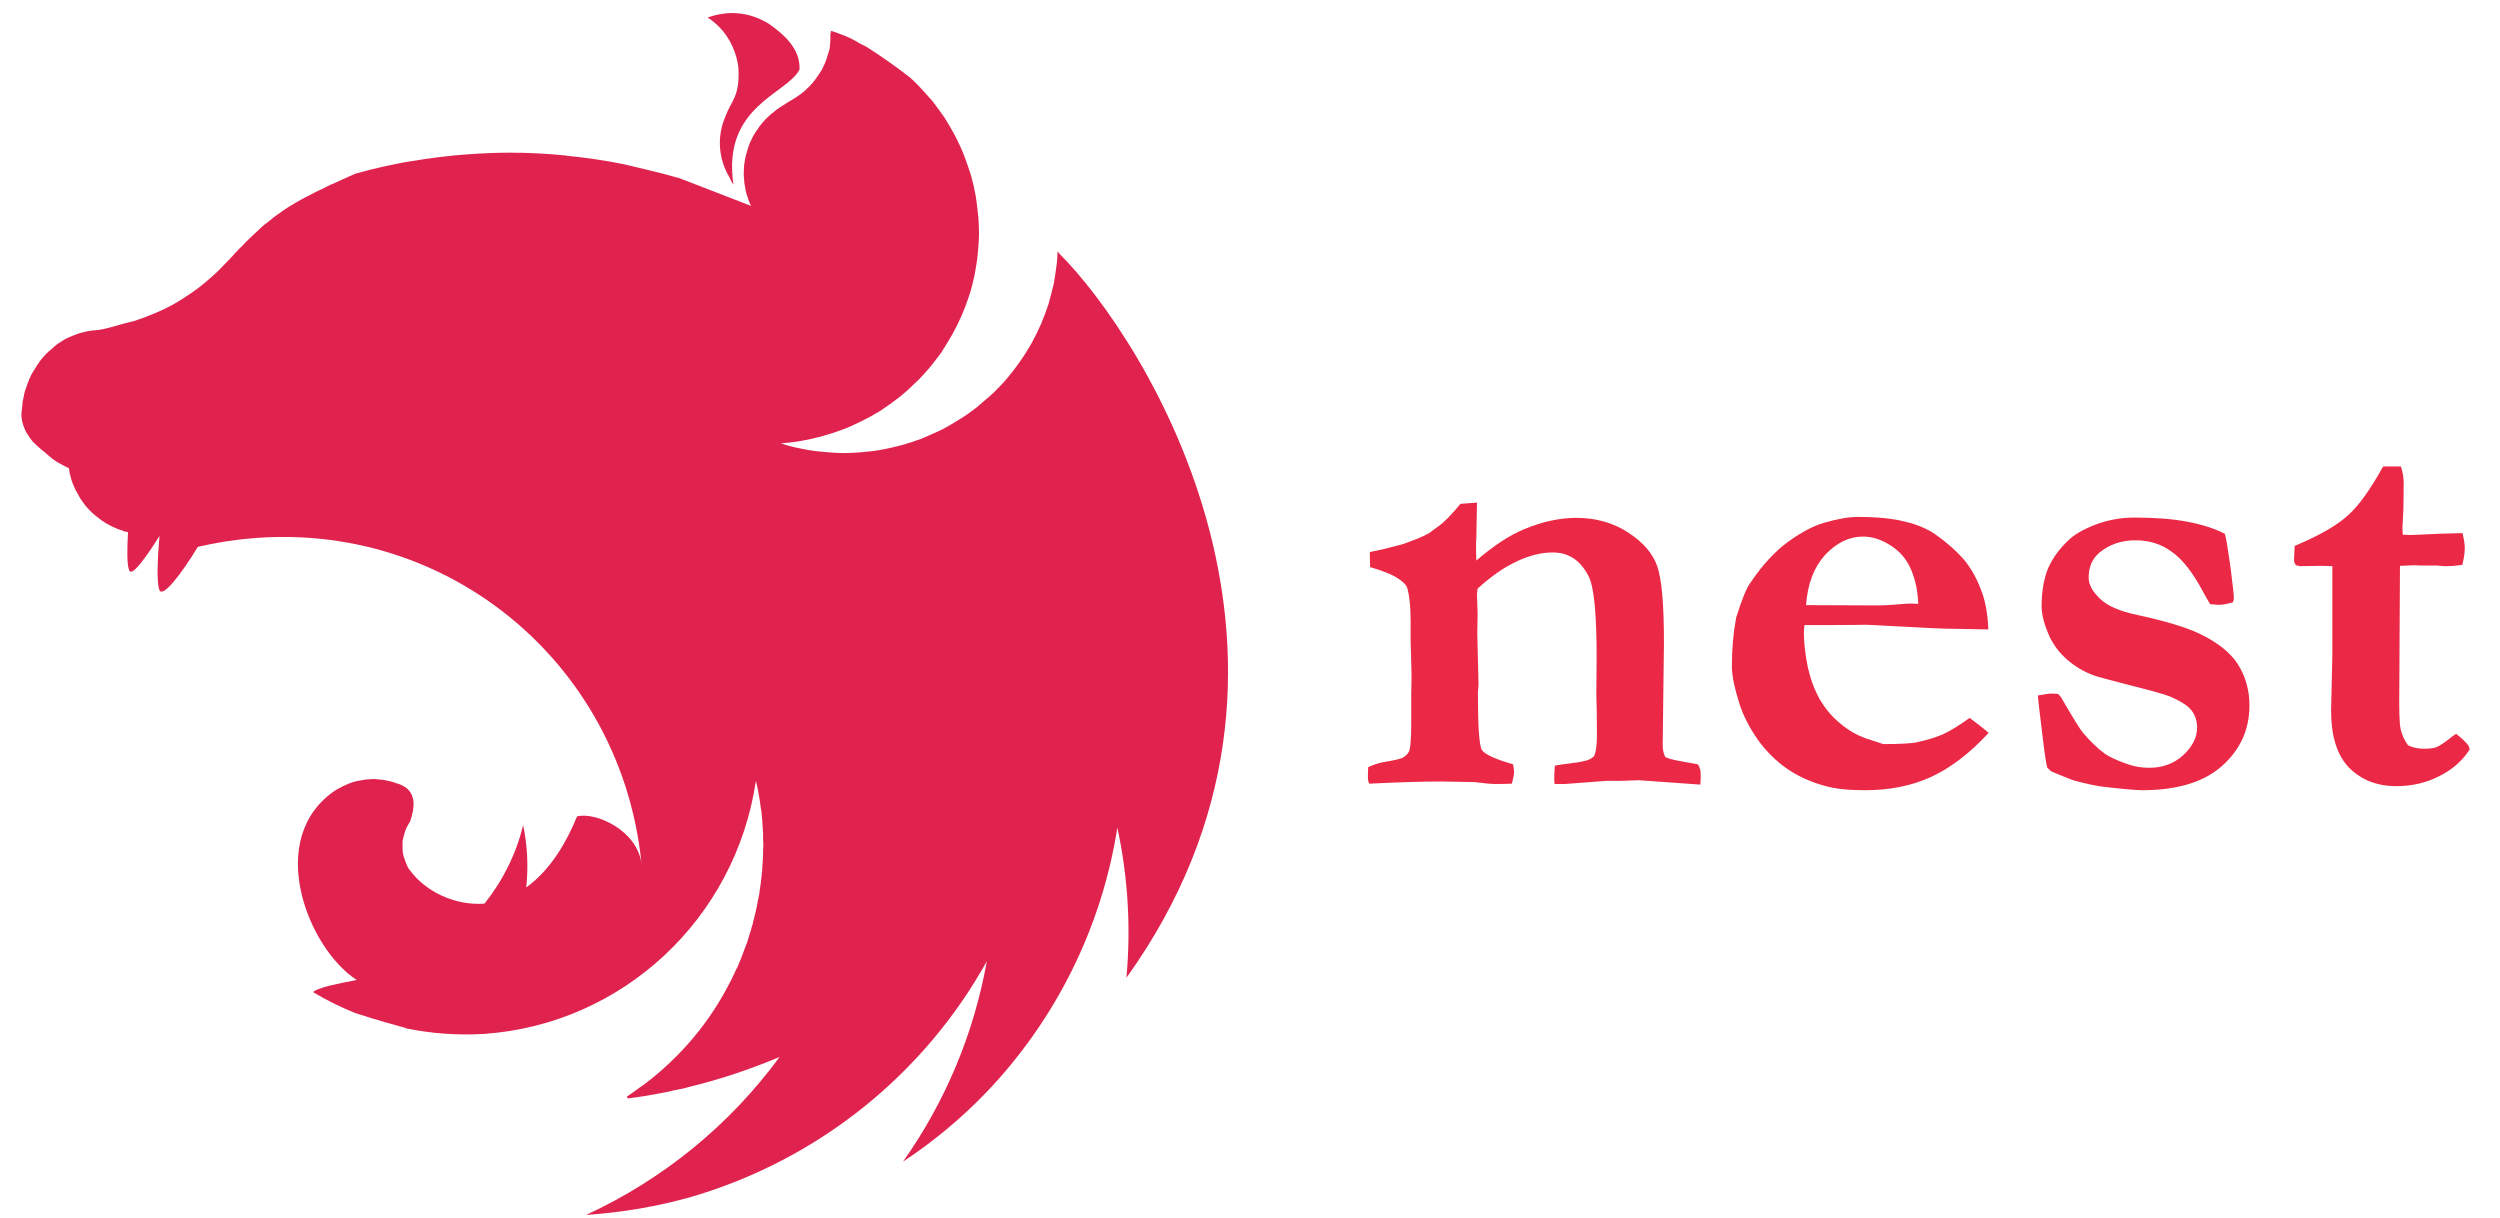
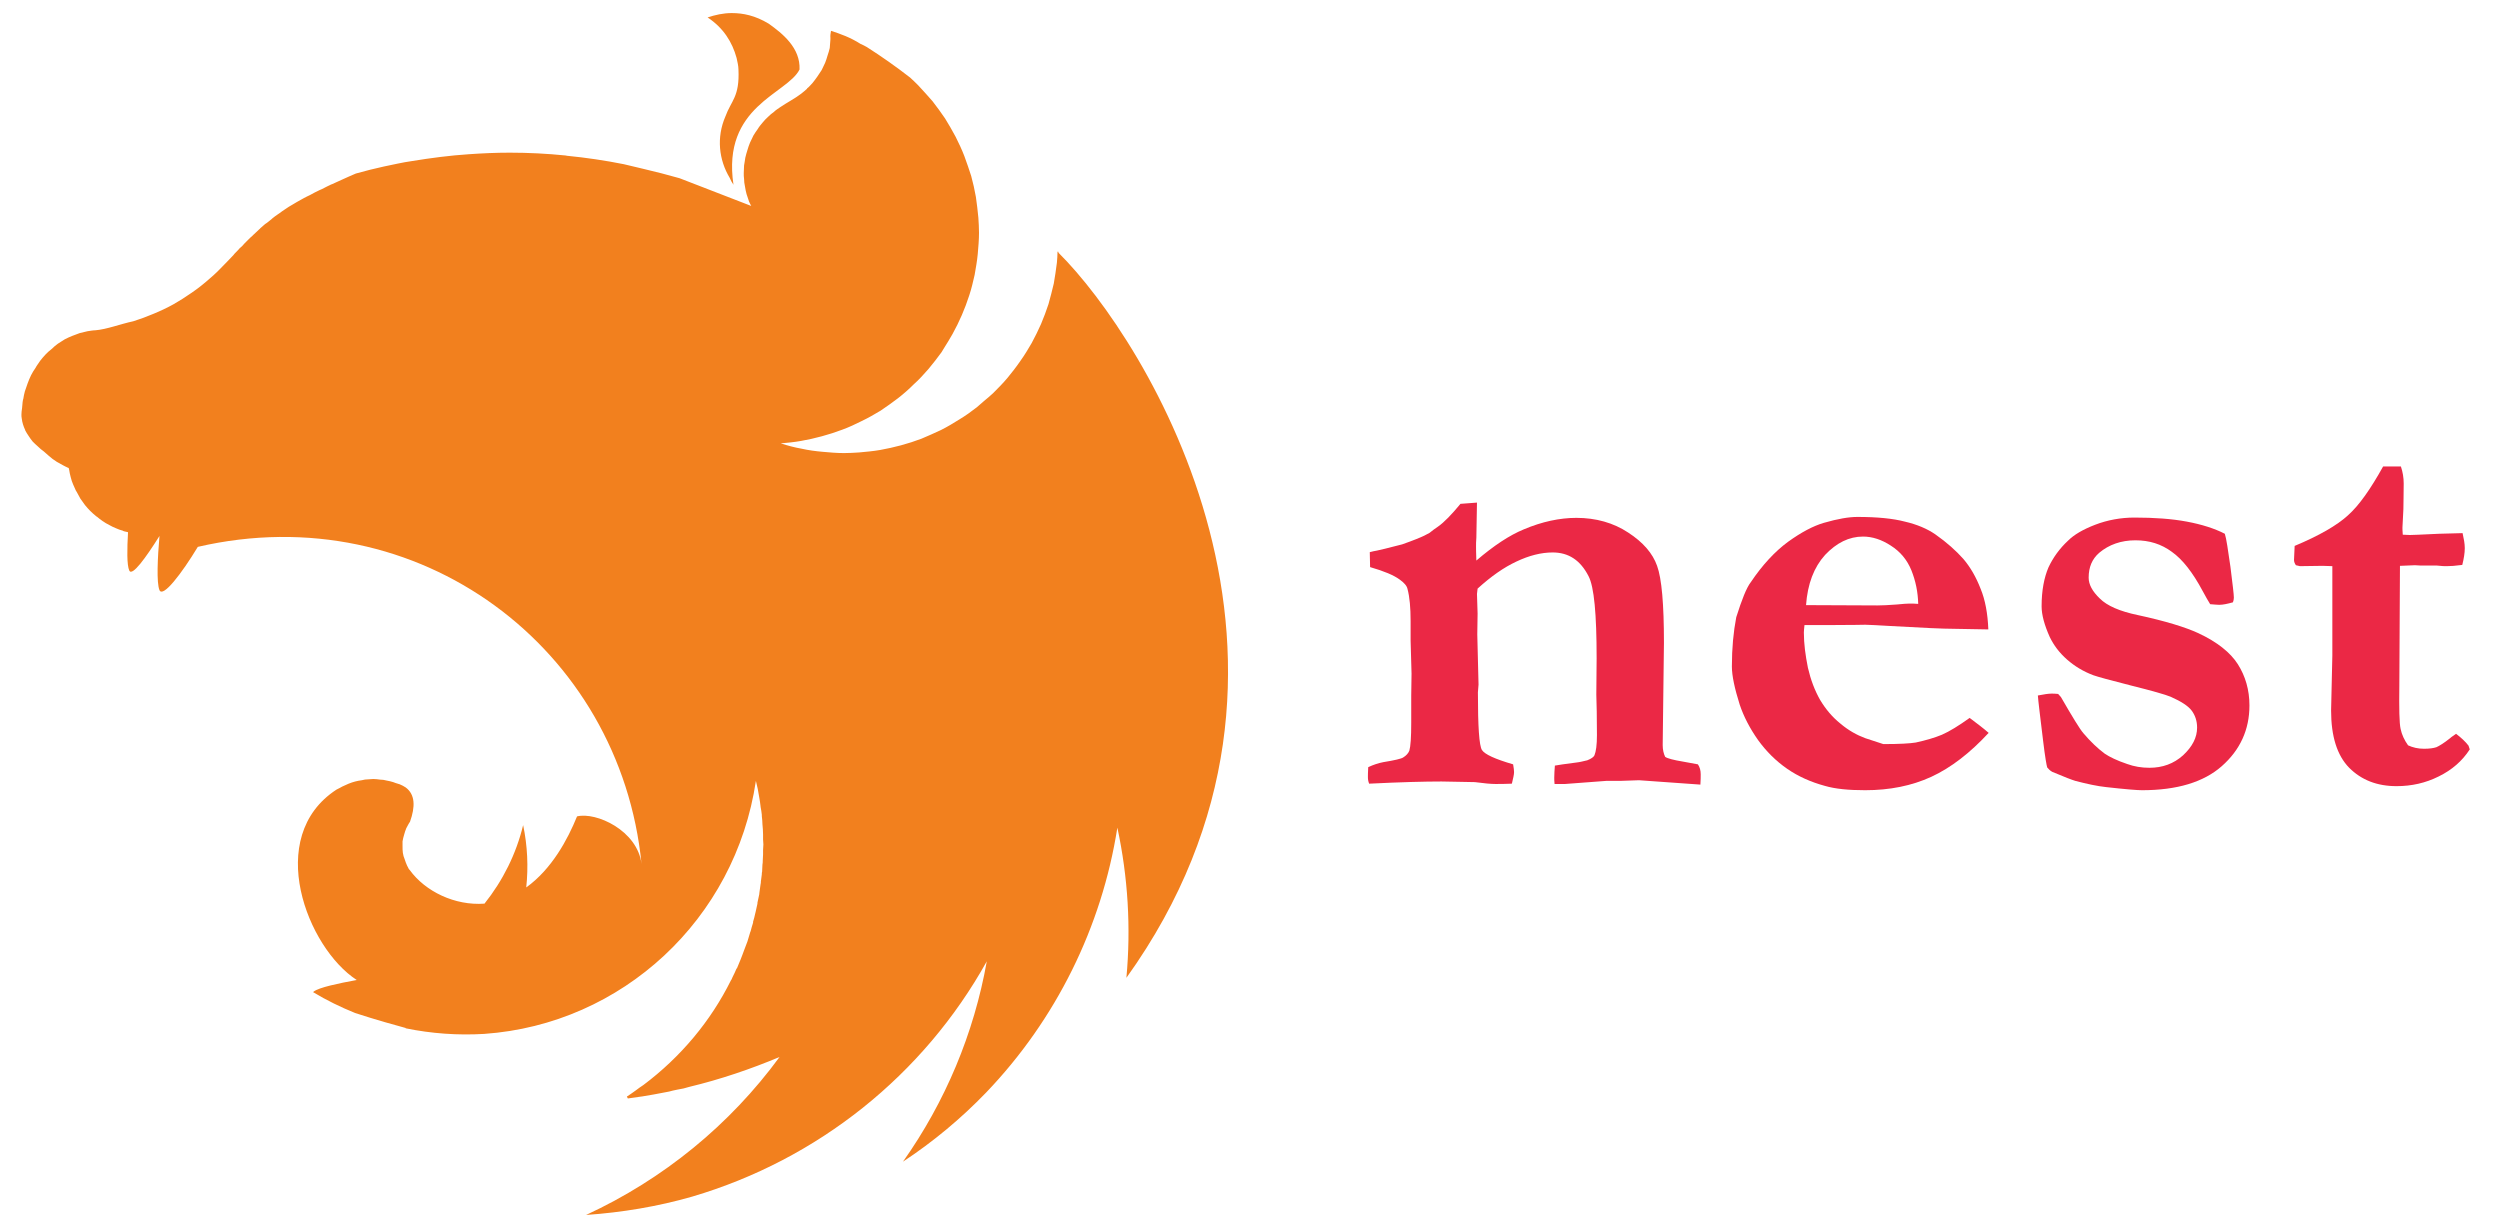
<svg xmlns="http://www.w3.org/2000/svg" id="svg8" width="1983" height="966" version="1.1" viewBox="0 0 524.669 255.588">
  <g id="layer1" transform="translate(0,-41.41248)">
-     <path style="fill:#e0234e;fill-opacity:1;fill-rule:evenodd;stroke:none;stroke-width:.817" id="path818" d="m 153.605,44.155 c -1.831,0 -3.531,0.392 -5.101,0.916 3.335,2.223 5.166,5.166 6.082,8.501 0.066,0.458 0.196,0.785 0.262,1.243 0.066,0.392 0.131,0.785 0.131,1.177 0.262,5.755 -1.504,6.474 -2.747,9.875 -1.896,4.382 -1.373,9.09 0.916,12.883 0.196,0.458 0.458,0.981 0.785,1.439 -2.485,-16.545 11.313,-19.03 13.864,-24.196 0.196,-4.512 -3.531,-7.521 -6.474,-9.613 -2.812,-1.7 -5.362,-2.223 -7.717,-2.223 z m 20.796,3.728 c -0.262,1.504 -0.066,1.112 -0.131,1.896 -0.066,0.523 -0.066,1.177 -0.131,1.7 -0.131,0.523 -0.262,1.046 -0.458,1.57 -0.131,0.523 -0.327,1.046 -0.523,1.569 -0.262,0.523 -0.458,0.981 -0.719,1.504 -0.196,0.262 -0.327,0.523 -0.523,0.785 -0.131,0.196 -0.262,0.392 -0.392,0.589 -0.327,0.458 -0.654,0.916 -0.981,1.308 -0.392,0.392 -0.719,0.85 -1.177,1.177 0,0.065 0,0.065 0,0.065 -0.392,0.327 -0.785,0.719 -1.242,1.046 -1.373,1.046 -2.943,1.831 -4.382,2.812 -0.458,0.327 -0.916,0.589 -1.308,0.981 -0.458,0.327 -0.85,0.654 -1.242,1.046 -0.458,0.392 -0.785,0.785 -1.177,1.243 -0.327,0.392 -0.719,0.85 -0.981,1.308 -0.327,0.458 -0.654,0.916 -0.916,1.373 -0.262,0.523 -0.458,0.981 -0.719,1.504 -0.196,0.523 -0.392,0.981 -0.523,1.504 -0.196,0.589 -0.327,1.112 -0.458,1.635 -0.066,0.262 -0.066,0.589 -0.131,0.85 -0.066,0.262 -0.066,0.523 -0.131,0.785 0,0.523 -0.066,1.112 -0.066,1.635 0,0.392 0,0.785 0.066,1.177 0,0.523 0.066,1.046 0.196,1.635 0.066,0.523 0.196,1.046 0.327,1.57 0.196,0.523 0.327,1.046 0.523,1.569 0.131,0.327 0.327,0.654 0.458,0.916 l -15.041,-5.82 c -2.55,-0.719 -5.035,-1.373 -7.586,-1.962 -1.373,-0.327 -2.747,-0.654 -4.12,-0.981 -3.924,-0.785 -7.913,-1.373 -11.902,-1.766 -0.131,0 -0.196,-0.065 -0.327,-0.065 -3.924,-0.392 -7.782,-0.589 -11.706,-0.589 -2.877,0 -5.755,0.131 -8.567,0.327 -3.989,0.262 -7.978,0.785 -11.967,1.439 -0.981,0.131 -1.962,0.327 -2.943,0.523 -2.027,0.392 -3.989,0.85 -5.886,1.308 -0.981,0.262 -1.962,0.523 -2.943,0.785 -0.981,0.392 -1.896,0.85 -2.812,1.243 -0.719,0.327 -1.439,0.654 -2.158,0.981 -0.131,0.065 -0.262,0.065 -0.327,0.131 -0.654,0.327 -1.243,0.589 -1.831,0.916 -0.196,0.065 -0.327,0.131 -0.458,0.196 -0.719,0.327 -1.439,0.719 -2.027,1.046 -0.458,0.196 -0.916,0.458 -1.308,0.654 -0.196,0.131 -0.458,0.262 -0.589,0.327 -0.589,0.327 -1.177,0.654 -1.7,0.981 -0.589,0.327 -1.112,0.654 -1.57,0.981 -0.458,0.327 -0.916,0.589 -1.308,0.916 -0.066,0.065 -0.131,0.065 -0.196,0.131 -0.392,0.262 -0.85,0.589 -1.243,0.916 0,0 -0.066,0.065 -0.131,0.131 -0.327,0.262 -0.654,0.523 -0.981,0.785 -0.131,0.065 -0.262,0.196 -0.392,0.262 -0.327,0.262 -0.654,0.589 -0.981,0.85 -0.066,0.131 -0.196,0.196 -0.262,0.262 -0.392,0.392 -0.785,0.719 -1.177,1.112 -0.066,0 -0.066,0.065 -0.131,0.131 -0.392,0.327 -0.785,0.719 -1.177,1.112 -0.066,0.065 -0.066,0.131 -0.131,0.131 -0.327,0.327 -0.654,0.654 -0.981,1.046 -0.131,0.131 -0.327,0.262 -0.458,0.392 -0.327,0.392 -0.719,0.785 -1.112,1.177 -0.066,0.131 -0.196,0.196 -0.262,0.327 -0.523,0.523 -0.981,1.046 -1.504,1.57 -0.066,0.065 -0.131,0.131 -0.196,0.196 -1.046,1.112 -2.158,2.223 -3.335,3.204 -1.177,1.046 -2.42,2.027 -3.662,2.877 -1.308,0.916 -2.55,1.7 -3.924,2.485 -1.308,0.719 -2.681,1.373 -4.12,1.962 -1.373,0.589 -2.812,1.112 -4.251,1.569 -2.747,0.589 -5.559,1.7 -7.978,1.896 -0.523,0 -1.112,0.131 -1.635,0.196 -0.589,0.131 -1.112,0.262 -1.635,0.392 -0.523,0.196 -1.046,0.392 -1.57,0.589 -0.523,0.196 -1.046,0.458 -1.569,0.719 -0.458,0.327 -0.981,0.589 -1.439,0.916 -0.458,0.327 -0.916,0.719 -1.308,1.112 -0.458,0.327 -0.916,0.785 -1.308,1.177 -0.392,0.458 -0.785,0.85 -1.112,1.308 -0.327,0.523 -0.719,0.981 -0.981,1.504 -0.327,0.458 -0.654,0.981 -0.916,1.504 -0.262,0.589 -0.523,1.112 -0.719,1.7 -0.196,0.523 -0.392,1.112 -0.589,1.7 -0.131,0.523 -0.262,1.046 -0.327,1.569 0,0.066 -0.065,0.131 -0.065,0.196 -0.131,0.589 -0.131,1.373 -0.196,1.766 -0.065,0.458 -0.131,0.85 -0.131,1.308 0,0.262 0,0.589 0.065,0.85 0.065,0.458 0.131,0.85 0.262,1.243 0.131,0.392 0.262,0.785 0.458,1.177 0,0.066 0,0.066 0,0.066 0.196,0.392 0.458,0.785 0.719,1.177 0.262,0.392 0.523,0.785 0.85,1.177 0.327,0.327 0.719,0.719 1.112,1.046 0.392,0.392 0.785,0.719 1.243,1.046 1.57,1.373 1.962,1.831 3.989,2.877 0.327,0.196 0.654,0.327 1.046,0.523 0.066,0 0.131,0.066 0.196,0.066 0,0.131 0,0.196 0.066,0.327 0.066,0.523 0.196,1.046 0.327,1.569 0.131,0.589 0.327,1.112 0.523,1.57 0.196,0.392 0.327,0.785 0.523,1.177 0.066,0.131 0.131,0.262 0.196,0.327 0.262,0.523 0.523,0.981 0.785,1.439 0.327,0.458 0.654,0.916 0.981,1.373 0.327,0.392 0.719,0.85 1.112,1.242 0.392,0.392 0.785,0.719 1.243,1.112 0,0 0.066,0.066 0.131,0.066 0.392,0.327 0.785,0.654 1.177,0.916 0.458,0.327 0.916,0.589 1.439,0.85 0.458,0.262 0.981,0.523 1.504,0.719 0.392,0.196 0.85,0.327 1.308,0.458 0.066,0.066 0.131,0.066 0.262,0.131 0.262,0.066 0.589,0.131 0.85,0.196 -0.196,3.531 -0.262,6.867 0.262,8.044 0.589,1.308 3.466,-2.681 6.343,-7.259 -0.392,4.512 -0.654,9.809 0,11.379 0.719,1.635 4.643,-3.466 8.044,-9.09 46.366,-10.725 88.677,21.319 93.124,66.573 -0.85,-7.063 -9.548,-10.986 -13.537,-10.006 -1.962,4.839 -5.297,11.052 -10.66,14.91 0.458,-4.316 0.262,-8.763 -0.654,-13.079 -1.439,6.016 -4.251,11.64 -8.109,16.48 v 0 c -6.213,0.458 -12.425,-2.55 -15.695,-7.063 -0.262,-0.196 -0.327,-0.589 -0.523,-0.85 -0.196,-0.458 -0.392,-0.916 -0.523,-1.373 -0.196,-0.458 -0.327,-0.916 -0.392,-1.373 -0.066,-0.458 -0.066,-0.916 -0.066,-1.439 0,-0.327 0,-0.654 0,-0.981 0.066,-0.458 0.196,-0.916 0.327,-1.373 0.131,-0.458 0.262,-0.916 0.458,-1.373 0.262,-0.458 0.458,-0.916 0.785,-1.373 1.112,-3.139 1.112,-5.689 -0.916,-7.194 -0.392,-0.262 -0.785,-0.458 -1.243,-0.654 -0.262,-0.066 -0.589,-0.196 -0.85,-0.262 -0.196,-0.066 -0.327,-0.131 -0.523,-0.196 -0.458,-0.131 -0.916,-0.262 -1.373,-0.327 -0.458,-0.131 -0.916,-0.196 -1.373,-0.196 -0.458,-0.066 -0.981,-0.131 -1.439,-0.131 -0.327,0 -0.654,0.066 -0.981,0.066 -0.523,0 -0.981,0.066 -1.439,0.196 -0.458,0.066 -0.916,0.131 -1.373,0.262 -0.458,0.131 -0.916,0.262 -1.373,0.458 -0.458,0.196 -0.85,0.392 -1.308,0.589 -0.392,0.196 -0.785,0.458 -1.243,0.654 -15.237,9.94 -6.147,33.221 4.251,39.957 -3.924,0.719 -7.913,1.57 -9.025,2.42 -0.066,0.066 -0.131,0.131 -0.131,0.131 2.812,1.7 5.755,3.139 8.828,4.381 4.185,1.373 8.632,2.616 10.594,3.139 0,0 0,0.066 0,0.066 5.428,1.112 10.921,1.504 16.48,1.177 28.97,-2.027 52.709,-24.066 57.025,-53.101 0.131,0.589 0.262,1.112 0.392,1.7 v 0 c 0.196,1.177 0.458,2.42 0.589,3.662 0,0 0,0 0,0.066 0.131,0.589 0.196,1.177 0.262,1.7 0,0.131 0,0.196 0,0.262 0.066,0.589 0.131,1.177 0.131,1.7 0.066,0.719 0.131,1.439 0.131,2.158 0,0.327 0,0.654 0,1.046 0,0.327 0.066,0.719 0.066,1.046 0,0.392 -0.066,0.785 -0.066,1.177 0,0.327 0,0.654 0,0.916 0,0.458 -0.066,0.85 -0.066,1.308 0,0.262 0,0.523 -0.066,0.85 0,0.458 -0.066,0.916 -0.066,1.439 -0.066,0.196 -0.066,0.392 -0.066,0.589 -0.066,0.523 -0.131,0.981 -0.196,1.504 0,0.196 0,0.392 -0.066,0.589 -0.066,0.654 -0.196,1.243 -0.262,1.896 0,0 0,0.066 0,0.066 v 0.066 c -0.131,0.589 -0.262,1.242 -0.392,1.831 0,0.066 0,0.131 0,0.196 -0.131,0.589 -0.262,1.177 -0.392,1.766 0,0.066 -0.066,0.196 -0.066,0.262 -0.131,0.589 -0.262,1.177 -0.458,1.766 0,0.066 0,0.131 0,0.196 -0.196,0.654 -0.392,1.242 -0.523,1.831 -0.066,0.066 -0.066,0.131 -0.066,0.131 -0.196,0.654 -0.392,1.308 -0.589,1.962 -0.262,0.654 -0.458,1.243 -0.719,1.897 -0.262,0.654 -0.458,1.308 -0.719,1.896 -0.262,0.654 -0.523,1.243 -0.785,1.896 0,0 -0.066,0 -0.066,0 -0.262,0.589 -0.523,1.243 -0.85,1.831 0,0 0,0 0,0 0,0 0,0 0,0 -0.066,0.196 -0.131,0.327 -0.196,0.458 -0.066,0.066 -0.066,0.131 -0.131,0.196 -4.251,8.567 -10.529,16.087 -18.376,21.973 v 0 c -0.523,0.327 -1.046,0.719 -1.569,1.112 0,0 0,0 0,0 -0.131,0.131 -0.327,0.196 -0.458,0.327 -0.458,0.327 -0.916,0.654 -1.439,0.981 l 0.196,0.392 h 0.066 v 0 c 0.916,-0.131 1.831,-0.262 2.747,-0.392 h 0.066 c 1.7,-0.262 3.401,-0.589 5.101,-0.916 0.458,-0.066 0.981,-0.196 1.439,-0.327 0.327,-0.066 0.589,-0.131 0.916,-0.196 0.458,-0.066 0.916,-0.196 1.373,-0.262 0.392,-0.131 0.785,-0.196 1.177,-0.327 6.54,-1.57 12.883,-3.728 18.965,-6.278 -10.398,14.191 -24.327,25.635 -40.611,33.156 7.521,-0.523 15.041,-1.766 22.3,-3.858 26.355,-7.782 48.524,-25.504 61.799,-49.374 -2.681,15.106 -8.698,29.494 -17.591,42.05 6.343,-4.185 12.164,-9.025 17.461,-14.518 14.649,-15.303 24.262,-34.725 27.532,-55.587 2.223,10.333 2.877,20.992 1.896,31.521 47.216,-65.854 3.924,-134.127 -14.191,-152.111 -0.066,-0.131 -0.131,-0.196 -0.131,-0.327 -0.066,0.065 -0.066,0.065 -0.066,0.131 0,-0.065 0,-0.065 -0.066,-0.131 0,0.785 -0.066,1.569 -0.131,2.354 -0.196,1.504 -0.392,2.943 -0.654,4.382 -0.327,1.439 -0.719,2.877 -1.112,4.316 -0.458,1.373 -0.981,2.812 -1.569,4.185 -0.589,1.308 -1.243,2.681 -1.962,3.989 -0.719,1.243 -1.504,2.55 -2.354,3.728 -0.85,1.243 -1.766,2.42 -2.681,3.531 -0.981,1.177 -2.027,2.223 -3.074,3.27 -0.654,0.589 -1.242,1.112 -1.896,1.635 -0.523,0.458 -0.981,0.85 -1.504,1.308 -1.177,0.916 -2.354,1.766 -3.662,2.55 -1.243,0.785 -2.55,1.569 -3.858,2.223 -1.373,0.654 -2.747,1.243 -4.12,1.831 -1.373,0.523 -2.812,0.981 -4.251,1.373 -1.439,0.392 -2.943,0.719 -4.381,0.981 -1.504,0.262 -3.008,0.392 -4.447,0.523 -1.046,0.066 -2.093,0.131 -3.139,0.131 -1.504,0 -3.008,-0.131 -4.447,-0.262 -1.504,-0.131 -3.008,-0.327 -4.447,-0.654 -1.504,-0.262 -2.943,-0.654 -4.382,-1.112 h -0.066 c 1.439,-0.131 2.877,-0.262 4.316,-0.523 1.504,-0.262 2.943,-0.589 4.382,-0.981 1.439,-0.392 2.877,-0.85 4.251,-1.373 1.439,-0.523 2.812,-1.177 4.12,-1.831 1.373,-0.654 2.616,-1.373 3.924,-2.158 1.243,-0.85 2.485,-1.7 3.662,-2.616 1.177,-0.916 2.289,-1.896 3.335,-2.943 1.112,-0.981 2.093,-2.093 3.074,-3.204 0.981,-1.177 1.896,-2.354 2.747,-3.531 0.131,-0.196 0.262,-0.458 0.392,-0.654 0.654,-1.046 1.308,-2.093 1.896,-3.139 0.719,-1.308 1.373,-2.616 1.962,-3.989 0.589,-1.373 1.112,-2.747 1.57,-4.185 0.458,-1.373 0.785,-2.812 1.112,-4.251 0.262,-1.504 0.523,-2.943 0.654,-4.382 0.131,-1.504 0.262,-3.008 0.262,-4.447 0,-1.046 -0.066,-2.093 -0.131,-3.139 -0.131,-1.504 -0.327,-2.943 -0.523,-4.382 -0.262,-1.504 -0.589,-2.943 -0.981,-4.382 -0.458,-1.373 -0.916,-2.812 -1.439,-4.185 -0.523,-1.373 -1.177,-2.747 -1.831,-4.055 -0.719,-1.308 -1.439,-2.616 -2.223,-3.858 -0.85,-1.243 -1.7,-2.42 -2.616,-3.597 -0.981,-1.112 -1.962,-2.223 -3.008,-3.335 -0.523,-0.523 -1.112,-1.112 -1.7,-1.635 -2.943,-2.289 -6.016,-4.447 -9.09,-6.409 -0.458,-0.262 -0.85,-0.458 -1.308,-0.654 -2.158,-1.373 -4.185,-2.093 -6.213,-2.747 z" />
+     <path style="fill:#f2801e;fill-opacity:1;fill-rule:evenodd;stroke:none;stroke-width:.817" id="path818" d="m 153.605,44.155 c -1.831,0 -3.531,0.392 -5.101,0.916 3.335,2.223 5.166,5.166 6.082,8.501 0.066,0.458 0.196,0.785 0.262,1.243 0.066,0.392 0.131,0.785 0.131,1.177 0.262,5.755 -1.504,6.474 -2.747,9.875 -1.896,4.382 -1.373,9.09 0.916,12.883 0.196,0.458 0.458,0.981 0.785,1.439 -2.485,-16.545 11.313,-19.03 13.864,-24.196 0.196,-4.512 -3.531,-7.521 -6.474,-9.613 -2.812,-1.7 -5.362,-2.223 -7.717,-2.223 z m 20.796,3.728 c -0.262,1.504 -0.066,1.112 -0.131,1.896 -0.066,0.523 -0.066,1.177 -0.131,1.7 -0.131,0.523 -0.262,1.046 -0.458,1.57 -0.131,0.523 -0.327,1.046 -0.523,1.569 -0.262,0.523 -0.458,0.981 -0.719,1.504 -0.196,0.262 -0.327,0.523 -0.523,0.785 -0.131,0.196 -0.262,0.392 -0.392,0.589 -0.327,0.458 -0.654,0.916 -0.981,1.308 -0.392,0.392 -0.719,0.85 -1.177,1.177 0,0.065 0,0.065 0,0.065 -0.392,0.327 -0.785,0.719 -1.242,1.046 -1.373,1.046 -2.943,1.831 -4.382,2.812 -0.458,0.327 -0.916,0.589 -1.308,0.981 -0.458,0.327 -0.85,0.654 -1.242,1.046 -0.458,0.392 -0.785,0.785 -1.177,1.243 -0.327,0.392 -0.719,0.85 -0.981,1.308 -0.327,0.458 -0.654,0.916 -0.916,1.373 -0.262,0.523 -0.458,0.981 -0.719,1.504 -0.196,0.523 -0.392,0.981 -0.523,1.504 -0.196,0.589 -0.327,1.112 -0.458,1.635 -0.066,0.262 -0.066,0.589 -0.131,0.85 -0.066,0.262 -0.066,0.523 -0.131,0.785 0,0.523 -0.066,1.112 -0.066,1.635 0,0.392 0,0.785 0.066,1.177 0,0.523 0.066,1.046 0.196,1.635 0.066,0.523 0.196,1.046 0.327,1.57 0.196,0.523 0.327,1.046 0.523,1.569 0.131,0.327 0.327,0.654 0.458,0.916 l -15.041,-5.82 c -2.55,-0.719 -5.035,-1.373 -7.586,-1.962 -1.373,-0.327 -2.747,-0.654 -4.12,-0.981 -3.924,-0.785 -7.913,-1.373 -11.902,-1.766 -0.131,0 -0.196,-0.065 -0.327,-0.065 -3.924,-0.392 -7.782,-0.589 -11.706,-0.589 -2.877,0 -5.755,0.131 -8.567,0.327 -3.989,0.262 -7.978,0.785 -11.967,1.439 -0.981,0.131 -1.962,0.327 -2.943,0.523 -2.027,0.392 -3.989,0.85 -5.886,1.308 -0.981,0.262 -1.962,0.523 -2.943,0.785 -0.981,0.392 -1.896,0.85 -2.812,1.243 -0.719,0.327 -1.439,0.654 -2.158,0.981 -0.131,0.065 -0.262,0.065 -0.327,0.131 -0.654,0.327 -1.243,0.589 -1.831,0.916 -0.196,0.065 -0.327,0.131 -0.458,0.196 -0.719,0.327 -1.439,0.719 -2.027,1.046 -0.458,0.196 -0.916,0.458 -1.308,0.654 -0.196,0.131 -0.458,0.262 -0.589,0.327 -0.589,0.327 -1.177,0.654 -1.7,0.981 -0.589,0.327 -1.112,0.654 -1.57,0.981 -0.458,0.327 -0.916,0.589 -1.308,0.916 -0.066,0.065 -0.131,0.065 -0.196,0.131 -0.392,0.262 -0.85,0.589 -1.243,0.916 0,0 -0.066,0.065 -0.131,0.131 -0.327,0.262 -0.654,0.523 -0.981,0.785 -0.131,0.065 -0.262,0.196 -0.392,0.262 -0.327,0.262 -0.654,0.589 -0.981,0.85 -0.066,0.131 -0.196,0.196 -0.262,0.262 -0.392,0.392 -0.785,0.719 -1.177,1.112 -0.066,0 -0.066,0.065 -0.131,0.131 -0.392,0.327 -0.785,0.719 -1.177,1.112 -0.066,0.065 -0.066,0.131 -0.131,0.131 -0.327,0.327 -0.654,0.654 -0.981,1.046 -0.131,0.131 -0.327,0.262 -0.458,0.392 -0.327,0.392 -0.719,0.785 -1.112,1.177 -0.066,0.131 -0.196,0.196 -0.262,0.327 -0.523,0.523 -0.981,1.046 -1.504,1.57 -0.066,0.065 -0.131,0.131 -0.196,0.196 -1.046,1.112 -2.158,2.223 -3.335,3.204 -1.177,1.046 -2.42,2.027 -3.662,2.877 -1.308,0.916 -2.55,1.7 -3.924,2.485 -1.308,0.719 -2.681,1.373 -4.12,1.962 -1.373,0.589 -2.812,1.112 -4.251,1.569 -2.747,0.589 -5.559,1.7 -7.978,1.896 -0.523,0 -1.112,0.131 -1.635,0.196 -0.589,0.131 -1.112,0.262 -1.635,0.392 -0.523,0.196 -1.046,0.392 -1.57,0.589 -0.523,0.196 -1.046,0.458 -1.569,0.719 -0.458,0.327 -0.981,0.589 -1.439,0.916 -0.458,0.327 -0.916,0.719 -1.308,1.112 -0.458,0.327 -0.916,0.785 -1.308,1.177 -0.392,0.458 -0.785,0.85 -1.112,1.308 -0.327,0.523 -0.719,0.981 -0.981,1.504 -0.327,0.458 -0.654,0.981 -0.916,1.504 -0.262,0.589 -0.523,1.112 -0.719,1.7 -0.196,0.523 -0.392,1.112 -0.589,1.7 -0.131,0.523 -0.262,1.046 -0.327,1.569 0,0.066 -0.065,0.131 -0.065,0.196 -0.131,0.589 -0.131,1.373 -0.196,1.766 -0.065,0.458 -0.131,0.85 -0.131,1.308 0,0.262 0,0.589 0.065,0.85 0.065,0.458 0.131,0.85 0.262,1.243 0.131,0.392 0.262,0.785 0.458,1.177 0,0.066 0,0.066 0,0.066 0.196,0.392 0.458,0.785 0.719,1.177 0.262,0.392 0.523,0.785 0.85,1.177 0.327,0.327 0.719,0.719 1.112,1.046 0.392,0.392 0.785,0.719 1.243,1.046 1.57,1.373 1.962,1.831 3.989,2.877 0.327,0.196 0.654,0.327 1.046,0.523 0.066,0 0.131,0.066 0.196,0.066 0,0.131 0,0.196 0.066,0.327 0.066,0.523 0.196,1.046 0.327,1.569 0.131,0.589 0.327,1.112 0.523,1.57 0.196,0.392 0.327,0.785 0.523,1.177 0.066,0.131 0.131,0.262 0.196,0.327 0.262,0.523 0.523,0.981 0.785,1.439 0.327,0.458 0.654,0.916 0.981,1.373 0.327,0.392 0.719,0.85 1.112,1.242 0.392,0.392 0.785,0.719 1.243,1.112 0,0 0.066,0.066 0.131,0.066 0.392,0.327 0.785,0.654 1.177,0.916 0.458,0.327 0.916,0.589 1.439,0.85 0.458,0.262 0.981,0.523 1.504,0.719 0.392,0.196 0.85,0.327 1.308,0.458 0.066,0.066 0.131,0.066 0.262,0.131 0.262,0.066 0.589,0.131 0.85,0.196 -0.196,3.531 -0.262,6.867 0.262,8.044 0.589,1.308 3.466,-2.681 6.343,-7.259 -0.392,4.512 -0.654,9.809 0,11.379 0.719,1.635 4.643,-3.466 8.044,-9.09 46.366,-10.725 88.677,21.319 93.124,66.573 -0.85,-7.063 -9.548,-10.986 -13.537,-10.006 -1.962,4.839 -5.297,11.052 -10.66,14.91 0.458,-4.316 0.262,-8.763 -0.654,-13.079 -1.439,6.016 -4.251,11.64 -8.109,16.48 v 0 c -6.213,0.458 -12.425,-2.55 -15.695,-7.063 -0.262,-0.196 -0.327,-0.589 -0.523,-0.85 -0.196,-0.458 -0.392,-0.916 -0.523,-1.373 -0.196,-0.458 -0.327,-0.916 -0.392,-1.373 -0.066,-0.458 -0.066,-0.916 -0.066,-1.439 0,-0.327 0,-0.654 0,-0.981 0.066,-0.458 0.196,-0.916 0.327,-1.373 0.131,-0.458 0.262,-0.916 0.458,-1.373 0.262,-0.458 0.458,-0.916 0.785,-1.373 1.112,-3.139 1.112,-5.689 -0.916,-7.194 -0.392,-0.262 -0.785,-0.458 -1.243,-0.654 -0.262,-0.066 -0.589,-0.196 -0.85,-0.262 -0.196,-0.066 -0.327,-0.131 -0.523,-0.196 -0.458,-0.131 -0.916,-0.262 -1.373,-0.327 -0.458,-0.131 -0.916,-0.196 -1.373,-0.196 -0.458,-0.066 -0.981,-0.131 -1.439,-0.131 -0.327,0 -0.654,0.066 -0.981,0.066 -0.523,0 -0.981,0.066 -1.439,0.196 -0.458,0.066 -0.916,0.131 -1.373,0.262 -0.458,0.131 -0.916,0.262 -1.373,0.458 -0.458,0.196 -0.85,0.392 -1.308,0.589 -0.392,0.196 -0.785,0.458 -1.243,0.654 -15.237,9.94 -6.147,33.221 4.251,39.957 -3.924,0.719 -7.913,1.57 -9.025,2.42 -0.066,0.066 -0.131,0.131 -0.131,0.131 2.812,1.7 5.755,3.139 8.828,4.381 4.185,1.373 8.632,2.616 10.594,3.139 0,0 0,0.066 0,0.066 5.428,1.112 10.921,1.504 16.48,1.177 28.97,-2.027 52.709,-24.066 57.025,-53.101 0.131,0.589 0.262,1.112 0.392,1.7 v 0 c 0.196,1.177 0.458,2.42 0.589,3.662 0,0 0,0 0,0.066 0.131,0.589 0.196,1.177 0.262,1.7 0,0.131 0,0.196 0,0.262 0.066,0.589 0.131,1.177 0.131,1.7 0.066,0.719 0.131,1.439 0.131,2.158 0,0.327 0,0.654 0,1.046 0,0.327 0.066,0.719 0.066,1.046 0,0.392 -0.066,0.785 -0.066,1.177 0,0.327 0,0.654 0,0.916 0,0.458 -0.066,0.85 -0.066,1.308 0,0.262 0,0.523 -0.066,0.85 0,0.458 -0.066,0.916 -0.066,1.439 -0.066,0.196 -0.066,0.392 -0.066,0.589 -0.066,0.523 -0.131,0.981 -0.196,1.504 0,0.196 0,0.392 -0.066,0.589 -0.066,0.654 -0.196,1.243 -0.262,1.896 0,0 0,0.066 0,0.066 v 0.066 c -0.131,0.589 -0.262,1.242 -0.392,1.831 0,0.066 0,0.131 0,0.196 -0.131,0.589 -0.262,1.177 -0.392,1.766 0,0.066 -0.066,0.196 -0.066,0.262 -0.131,0.589 -0.262,1.177 -0.458,1.766 0,0.066 0,0.131 0,0.196 -0.196,0.654 -0.392,1.242 -0.523,1.831 -0.066,0.066 -0.066,0.131 -0.066,0.131 -0.196,0.654 -0.392,1.308 -0.589,1.962 -0.262,0.654 -0.458,1.243 -0.719,1.897 -0.262,0.654 -0.458,1.308 -0.719,1.896 -0.262,0.654 -0.523,1.243 -0.785,1.896 0,0 -0.066,0 -0.066,0 -0.262,0.589 -0.523,1.243 -0.85,1.831 0,0 0,0 0,0 0,0 0,0 0,0 -0.066,0.196 -0.131,0.327 -0.196,0.458 -0.066,0.066 -0.066,0.131 -0.131,0.196 -4.251,8.567 -10.529,16.087 -18.376,21.973 v 0 c -0.523,0.327 -1.046,0.719 -1.569,1.112 0,0 0,0 0,0 -0.131,0.131 -0.327,0.196 -0.458,0.327 -0.458,0.327 -0.916,0.654 -1.439,0.981 l 0.196,0.392 h 0.066 v 0 c 0.916,-0.131 1.831,-0.262 2.747,-0.392 h 0.066 c 1.7,-0.262 3.401,-0.589 5.101,-0.916 0.458,-0.066 0.981,-0.196 1.439,-0.327 0.327,-0.066 0.589,-0.131 0.916,-0.196 0.458,-0.066 0.916,-0.196 1.373,-0.262 0.392,-0.131 0.785,-0.196 1.177,-0.327 6.54,-1.57 12.883,-3.728 18.965,-6.278 -10.398,14.191 -24.327,25.635 -40.611,33.156 7.521,-0.523 15.041,-1.766 22.3,-3.858 26.355,-7.782 48.524,-25.504 61.799,-49.374 -2.681,15.106 -8.698,29.494 -17.591,42.05 6.343,-4.185 12.164,-9.025 17.461,-14.518 14.649,-15.303 24.262,-34.725 27.532,-55.587 2.223,10.333 2.877,20.992 1.896,31.521 47.216,-65.854 3.924,-134.127 -14.191,-152.111 -0.066,-0.131 -0.131,-0.196 -0.131,-0.327 -0.066,0.065 -0.066,0.065 -0.066,0.131 0,-0.065 0,-0.065 -0.066,-0.131 0,0.785 -0.066,1.569 -0.131,2.354 -0.196,1.504 -0.392,2.943 -0.654,4.382 -0.327,1.439 -0.719,2.877 -1.112,4.316 -0.458,1.373 -0.981,2.812 -1.569,4.185 -0.589,1.308 -1.243,2.681 -1.962,3.989 -0.719,1.243 -1.504,2.55 -2.354,3.728 -0.85,1.243 -1.766,2.42 -2.681,3.531 -0.981,1.177 -2.027,2.223 -3.074,3.27 -0.654,0.589 -1.242,1.112 -1.896,1.635 -0.523,0.458 -0.981,0.85 -1.504,1.308 -1.177,0.916 -2.354,1.766 -3.662,2.55 -1.243,0.785 -2.55,1.569 -3.858,2.223 -1.373,0.654 -2.747,1.243 -4.12,1.831 -1.373,0.523 -2.812,0.981 -4.251,1.373 -1.439,0.392 -2.943,0.719 -4.381,0.981 -1.504,0.262 -3.008,0.392 -4.447,0.523 -1.046,0.066 -2.093,0.131 -3.139,0.131 -1.504,0 -3.008,-0.131 -4.447,-0.262 -1.504,-0.131 -3.008,-0.327 -4.447,-0.654 -1.504,-0.262 -2.943,-0.654 -4.382,-1.112 h -0.066 c 1.439,-0.131 2.877,-0.262 4.316,-0.523 1.504,-0.262 2.943,-0.589 4.382,-0.981 1.439,-0.392 2.877,-0.85 4.251,-1.373 1.439,-0.523 2.812,-1.177 4.12,-1.831 1.373,-0.654 2.616,-1.373 3.924,-2.158 1.243,-0.85 2.485,-1.7 3.662,-2.616 1.177,-0.916 2.289,-1.896 3.335,-2.943 1.112,-0.981 2.093,-2.093 3.074,-3.204 0.981,-1.177 1.896,-2.354 2.747,-3.531 0.131,-0.196 0.262,-0.458 0.392,-0.654 0.654,-1.046 1.308,-2.093 1.896,-3.139 0.719,-1.308 1.373,-2.616 1.962,-3.989 0.589,-1.373 1.112,-2.747 1.57,-4.185 0.458,-1.373 0.785,-2.812 1.112,-4.251 0.262,-1.504 0.523,-2.943 0.654,-4.382 0.131,-1.504 0.262,-3.008 0.262,-4.447 0,-1.046 -0.066,-2.093 -0.131,-3.139 -0.131,-1.504 -0.327,-2.943 -0.523,-4.382 -0.262,-1.504 -0.589,-2.943 -0.981,-4.382 -0.458,-1.373 -0.916,-2.812 -1.439,-4.185 -0.523,-1.373 -1.177,-2.747 -1.831,-4.055 -0.719,-1.308 -1.439,-2.616 -2.223,-3.858 -0.85,-1.243 -1.7,-2.42 -2.616,-3.597 -0.981,-1.112 -1.962,-2.223 -3.008,-3.335 -0.523,-0.523 -1.112,-1.112 -1.7,-1.635 -2.943,-2.289 -6.016,-4.447 -9.09,-6.409 -0.458,-0.262 -0.85,-0.458 -1.308,-0.654 -2.158,-1.373 -4.185,-2.093 -6.213,-2.747 z" />
    <path style="fill:#eb2845;fill-opacity:1;fill-rule:nonzero;stroke:none;stroke-width:.817" id="path820" d="m 287.147,202.413 c 1.112,-0.523 2.158,-0.85 3.139,-1.046 2.42,-0.392 3.793,-0.719 4.185,-0.981 0.654,-0.392 1.112,-0.916 1.308,-1.439 0.262,-0.916 0.392,-2.812 0.392,-5.82 v -5.689 l 0.066,-4.643 -0.196,-6.932 v -4.12 c 0,-2.747 -0.196,-5.035 -0.654,-6.736 -0.131,-0.654 -0.719,-1.308 -1.635,-1.962 -1.243,-0.916 -3.27,-1.766 -6.213,-2.616 l -0.066,-3.139 c 0.523,-0.131 1.046,-0.262 1.504,-0.327 0.458,-0.066 2.223,-0.523 5.297,-1.308 2.42,-0.85 3.989,-1.504 4.643,-1.831 0.262,-0.131 0.589,-0.327 1.112,-0.589 0.523,-0.458 1.112,-0.85 1.766,-1.308 1.308,-0.916 2.877,-2.55 4.709,-4.774 l 3.466,-0.262 -0.131,7.39 c -0.066,0.719 -0.066,1.308 -0.066,1.766 0,0.392 0,1.373 0.066,3.008 3.662,-3.139 6.932,-5.297 9.94,-6.54 3.858,-1.635 7.586,-2.42 11.052,-2.42 4.12,0 7.782,1.046 10.856,3.074 3.139,2.027 5.166,4.382 6.082,6.997 0.981,2.681 1.439,8.109 1.439,16.153 l -0.262,21.45 c 0,0.981 0.196,1.831 0.523,2.485 0.458,0.327 1.7,0.654 3.662,0.981 l 3.204,0.589 c 0.392,0.589 0.589,1.243 0.589,2.093 0,0.523 0,1.243 -0.066,2.158 l -12.883,-0.916 -3.793,0.131 h -3.008 l -8.698,0.654 h -2.223 c -0.066,-0.589 -0.066,-0.981 -0.066,-1.308 0,-0.785 0.066,-1.635 0.131,-2.55 0.589,-0.131 2.158,-0.327 4.578,-0.654 0.654,-0.066 1.373,-0.262 2.223,-0.458 0.85,-0.327 1.373,-0.719 1.504,-1.046 0.327,-0.785 0.523,-2.158 0.523,-4.251 0,-3.728 -0.066,-6.54 -0.131,-8.501 l 0.066,-7.586 c 0,-9.286 -0.523,-15.041 -1.7,-17.265 -1.7,-3.335 -4.185,-4.97 -7.521,-4.97 -2.42,0 -4.97,0.654 -7.586,1.896 -2.681,1.243 -5.362,3.139 -8.174,5.689 l -0.131,1.112 0.131,4.12 -0.066,4.382 0.262,10.529 -0.131,1.635 c 0,7.128 0.262,11.183 0.85,12.098 0.589,0.916 2.747,1.896 6.54,3.008 0.131,0.719 0.196,1.308 0.196,1.635 0,0.523 -0.196,1.308 -0.458,2.42 -1.373,0.066 -2.55,0.066 -3.466,0.066 -0.916,0 -2.354,-0.131 -4.316,-0.392 l -6.997,-0.131 c -3.531,0 -8.567,0.131 -15.172,0.458 -0.196,-0.458 -0.262,-0.916 -0.262,-1.373 0,-0.327 0,-1.046 0.066,-2.093 z" />
    <path style="fill:#eb2845;fill-opacity:1;fill-rule:nonzero;stroke:none;stroke-width:.817" id="path822" d="m 364.38,170.958 c 1.177,-3.728 2.158,-6.213 3.074,-7.39 2.42,-3.597 5.035,-6.409 7.782,-8.436 2.812,-2.027 5.297,-3.335 7.521,-3.989 2.943,-0.85 5.232,-1.243 7.063,-1.243 4.12,0 7.455,0.327 9.94,0.981 2.55,0.589 4.709,1.504 6.409,2.681 2.42,1.7 4.382,3.466 5.886,5.166 1.504,1.766 2.681,3.858 3.597,6.213 0.981,2.354 1.504,5.232 1.635,8.567 l -7.324,-0.131 c -2.027,0 -6.409,-0.196 -13.275,-0.589 -2.55,-0.131 -4.251,-0.262 -5.232,-0.262 -0.327,0 -2.681,0.066 -7.063,0.066 h -5.689 c -0.066,0.654 -0.131,1.177 -0.131,1.569 0,2.354 0.327,4.774 0.85,7.39 0.589,2.55 1.439,4.774 2.55,6.736 1.177,1.962 2.55,3.597 4.251,4.97 1.7,1.439 3.466,2.42 5.232,3.074 l 3.793,1.242 c 3.401,0 5.624,-0.131 6.801,-0.327 2.093,-0.458 3.924,-0.981 5.493,-1.635 1.635,-0.719 3.531,-1.896 5.82,-3.531 1.57,1.177 2.877,2.158 3.989,3.139 -3.858,4.185 -7.913,7.324 -12.033,9.221 -4.12,1.897 -8.763,2.812 -13.864,2.812 -3.466,0 -6.278,-0.262 -8.501,-0.916 -2.877,-0.785 -5.559,-1.962 -7.913,-3.597 -2.354,-1.635 -4.382,-3.662 -6.082,-6.016 -1.7,-2.42 -3.008,-4.905 -3.858,-7.455 -1.046,-3.335 -1.635,-6.016 -1.635,-7.978 0,-3.858 0.327,-7.259 0.916,-10.333 z m 38.191,-2.812 c -0.066,-2.485 -0.523,-4.774 -1.439,-7.063 -0.916,-2.223 -2.354,-3.924 -4.316,-5.166 -1.896,-1.243 -3.858,-1.896 -5.82,-1.896 -2.943,0 -5.559,1.308 -7.978,3.858 -2.354,2.616 -3.662,6.082 -3.989,10.529 l 14.976,0.066 c 0.981,0 2.354,-0.066 4.055,-0.196 1.308,-0.131 2.223,-0.196 2.747,-0.196 0.392,0 0.981,0 1.766,0.066 z" />
    <path style="fill:#eb2845;fill-opacity:1;fill-rule:nonzero;stroke:none;stroke-width:.817" id="path824" d="m 427.683,187.372 c 1.308,-0.262 2.289,-0.392 2.877,-0.392 0.327,0 0.785,0 1.373,0.066 l 0.589,0.654 c 2.42,4.185 3.924,6.67 4.708,7.586 1.504,1.766 3.008,3.204 4.512,4.316 0.981,0.654 2.55,1.439 4.708,2.158 1.439,0.523 3.008,0.785 4.643,0.785 2.747,0 5.101,-0.85 7.063,-2.616 1.962,-1.831 2.943,-3.728 2.943,-5.82 0,-1.373 -0.392,-2.55 -1.112,-3.531 -0.719,-0.981 -2.223,-1.962 -4.447,-2.943 -1.112,-0.458 -3.858,-1.243 -8.305,-2.354 -4.382,-1.112 -6.997,-1.831 -7.913,-2.158 -2.093,-0.785 -3.924,-1.896 -5.493,-3.27 -1.635,-1.439 -2.812,-3.008 -3.662,-4.774 -1.112,-2.485 -1.7,-4.643 -1.7,-6.409 0,-3.335 0.523,-6.016 1.439,-8.174 0.981,-2.093 2.354,-3.989 4.12,-5.624 1.243,-1.243 3.139,-2.354 5.689,-3.335 2.55,-0.981 5.362,-1.504 8.24,-1.504 4.185,0 7.847,0.262 10.986,0.85 3.139,0.589 5.82,1.439 7.978,2.55 0.327,0.981 0.654,3.335 1.177,6.932 0.458,3.662 0.719,5.82 0.719,6.474 0,0.327 -0.066,0.654 -0.196,0.981 -1.177,0.327 -2.093,0.523 -2.877,0.523 -0.392,0 -1.046,-0.066 -1.897,-0.131 -0.392,-0.589 -0.916,-1.57 -1.569,-2.747 -2.093,-3.924 -4.251,-6.67 -6.474,-8.24 -2.223,-1.635 -4.708,-2.42 -7.651,-2.42 -3.008,0 -5.559,0.916 -7.586,2.616 -1.504,1.308 -2.223,3.008 -2.223,5.232 0,1.439 0.785,2.877 2.354,4.382 1.504,1.504 4.185,2.681 7.978,3.466 5.755,1.243 10.006,2.55 12.687,3.793 3.924,1.831 6.736,4.055 8.305,6.54 1.57,2.485 2.42,5.362 2.42,8.632 0,5.101 -1.962,9.352 -5.82,12.752 -3.793,3.335 -9.352,5.035 -16.741,5.035 -0.916,0 -3.466,-0.196 -7.521,-0.654 -1.831,-0.196 -3.989,-0.654 -6.474,-1.308 -0.654,-0.196 -2.223,-0.785 -4.839,-1.896 -0.458,-0.262 -0.785,-0.589 -1.046,-0.916 -0.131,-0.392 -0.458,-2.223 -0.85,-5.493 -0.654,-5.362 -1.046,-8.567 -1.112,-9.613 z" />
    <path style="fill:#eb2845;fill-opacity:1;fill-rule:nonzero;stroke:none;stroke-width:.817" id="path826" d="m 481.569,155.982 c 5.166,-2.158 8.894,-4.316 11.183,-6.409 2.354,-2.093 4.774,-5.559 7.39,-10.267 h 3.728 c 0.392,1.177 0.589,2.354 0.589,3.597 0,2.289 -0.066,4.055 -0.066,5.362 l -0.196,3.858 c 0,0.196 0,0.719 0.066,1.504 l 1.504,0.066 c 0.196,0 2.289,-0.066 6.147,-0.262 0.327,0 1.962,-0.066 4.905,-0.131 0.262,1.177 0.458,2.223 0.458,3.139 0,1.046 -0.196,2.223 -0.523,3.531 -1.439,0.196 -2.485,0.262 -3.27,0.262 -0.327,0 -1.046,0 -2.093,-0.131 h -3.401 l -1.177,-0.066 -3.139,0.131 -0.131,25.112 c -0.066,4.839 0,7.913 0.262,9.09 0.262,1.243 0.785,2.354 1.569,3.466 0.981,0.458 2.093,0.719 3.335,0.719 1.177,0 2.027,-0.131 2.616,-0.327 0.589,-0.262 1.569,-0.85 2.877,-1.896 0.262,-0.262 0.719,-0.523 1.243,-0.916 1.046,0.785 1.962,1.635 2.616,2.485 l 0.262,0.785 c -1.569,2.42 -3.728,4.316 -6.54,5.689 -2.747,1.373 -5.689,2.027 -8.828,2.027 -4.12,0 -7.39,-1.308 -9.94,-3.858 -2.55,-2.616 -3.793,-6.605 -3.793,-12.033 l 0.262,-11.51 v -18.769 l -2.027,-0.066 -4.774,0.066 -0.85,-0.196 c -0.262,-0.392 -0.392,-0.719 -0.392,-1.112 0,-0.262 0.066,-1.243 0.131,-2.943 z" />
  </g>
</svg>
